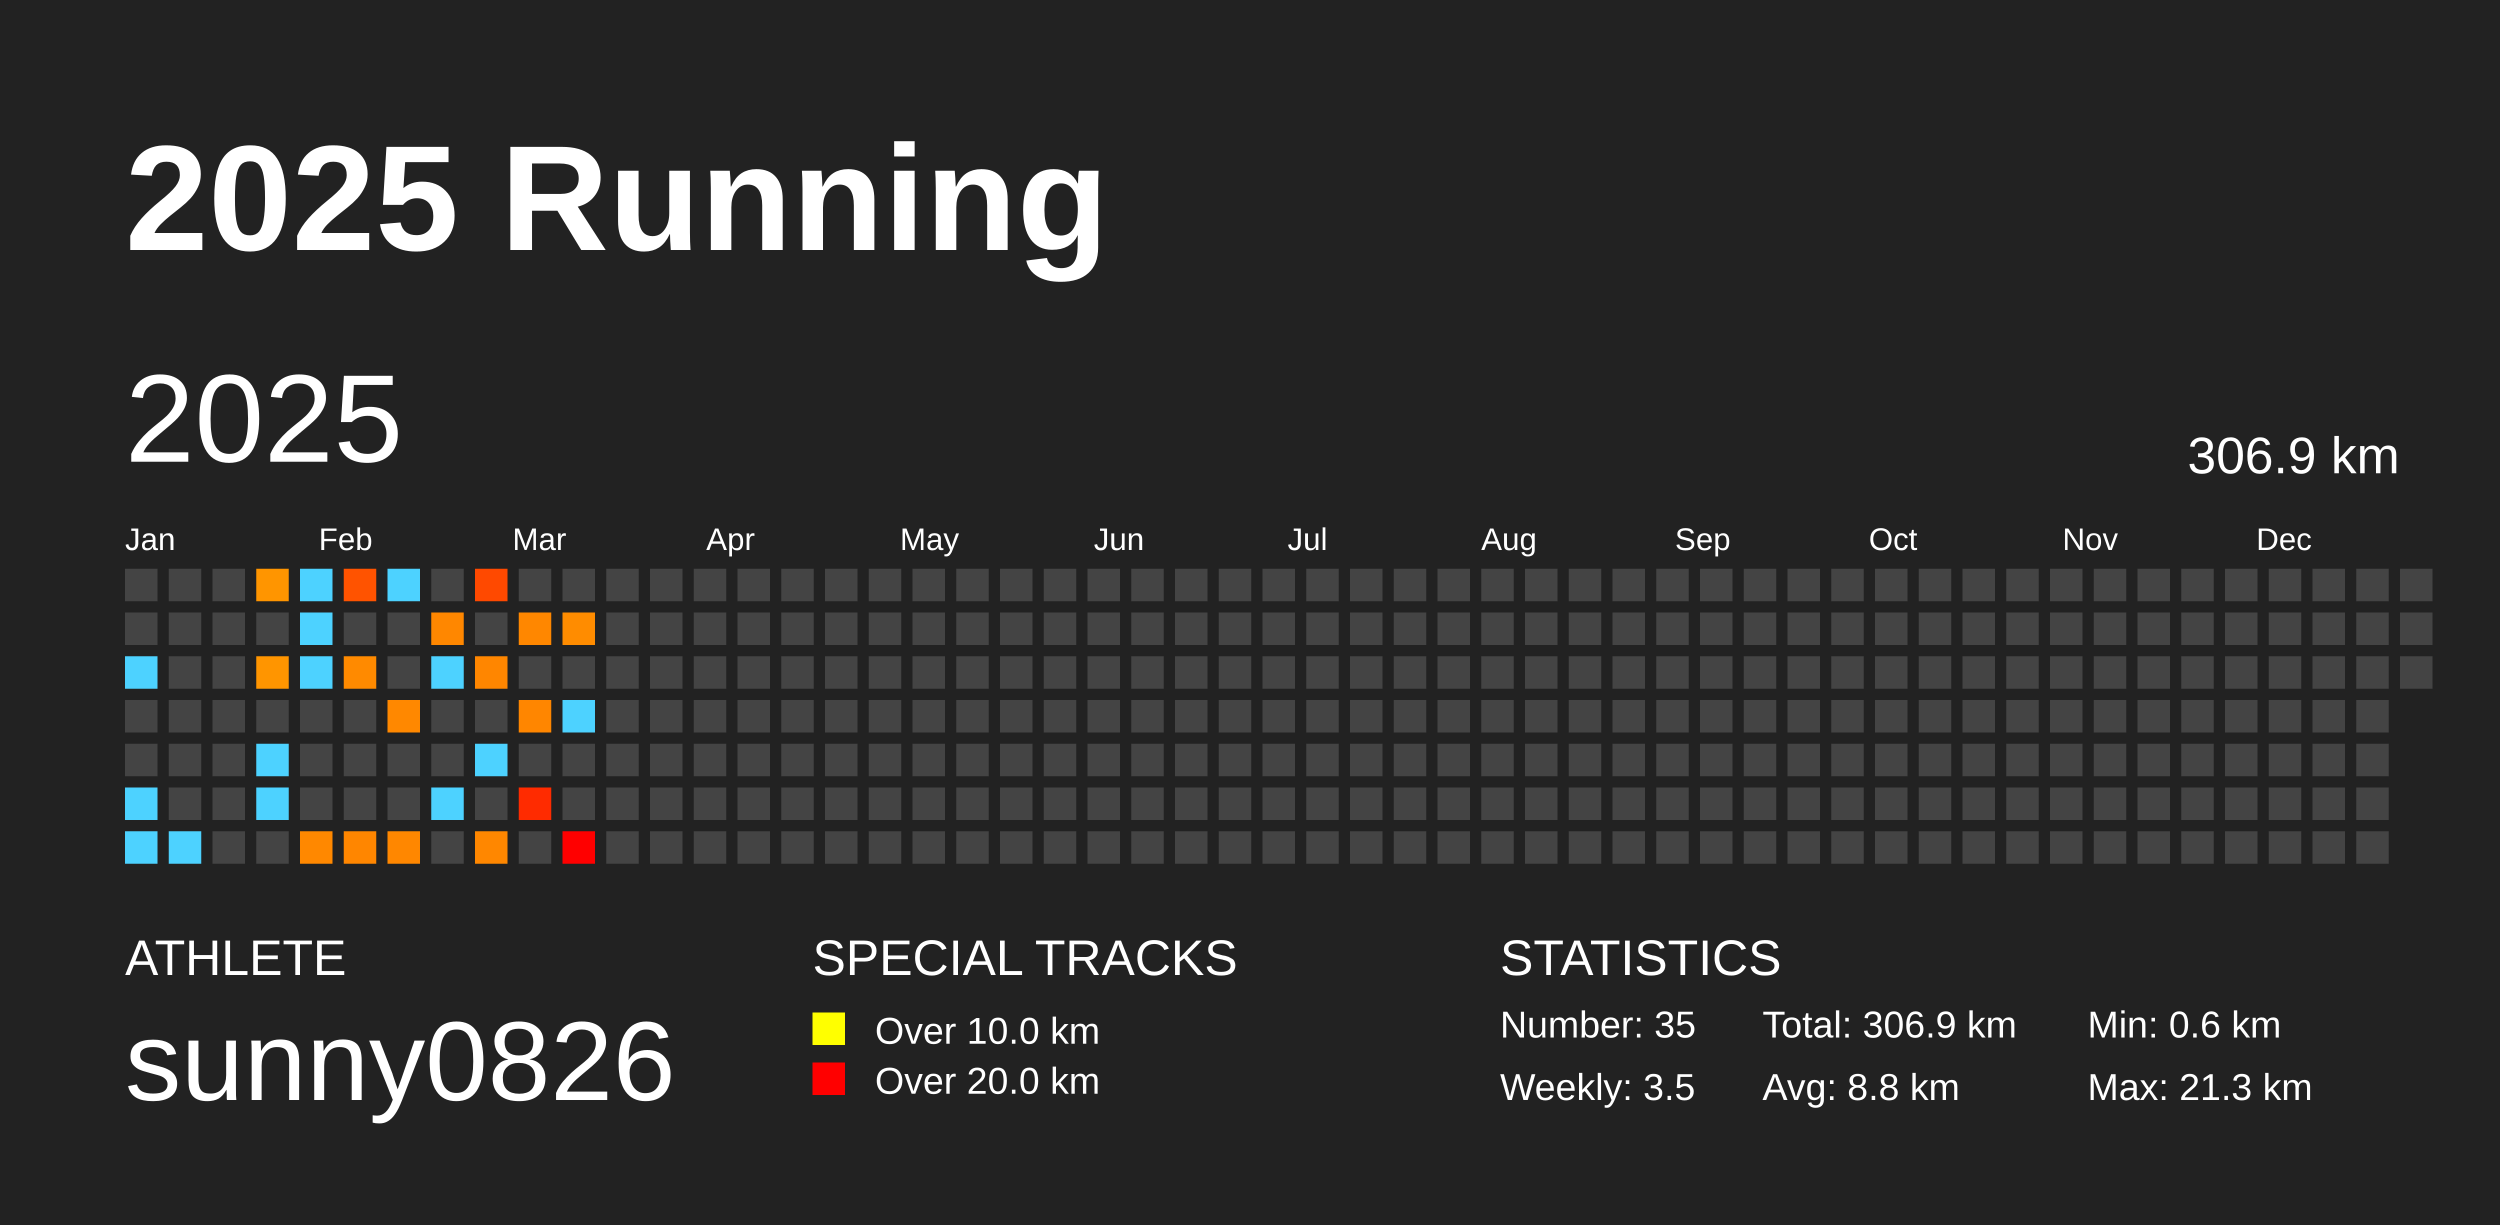
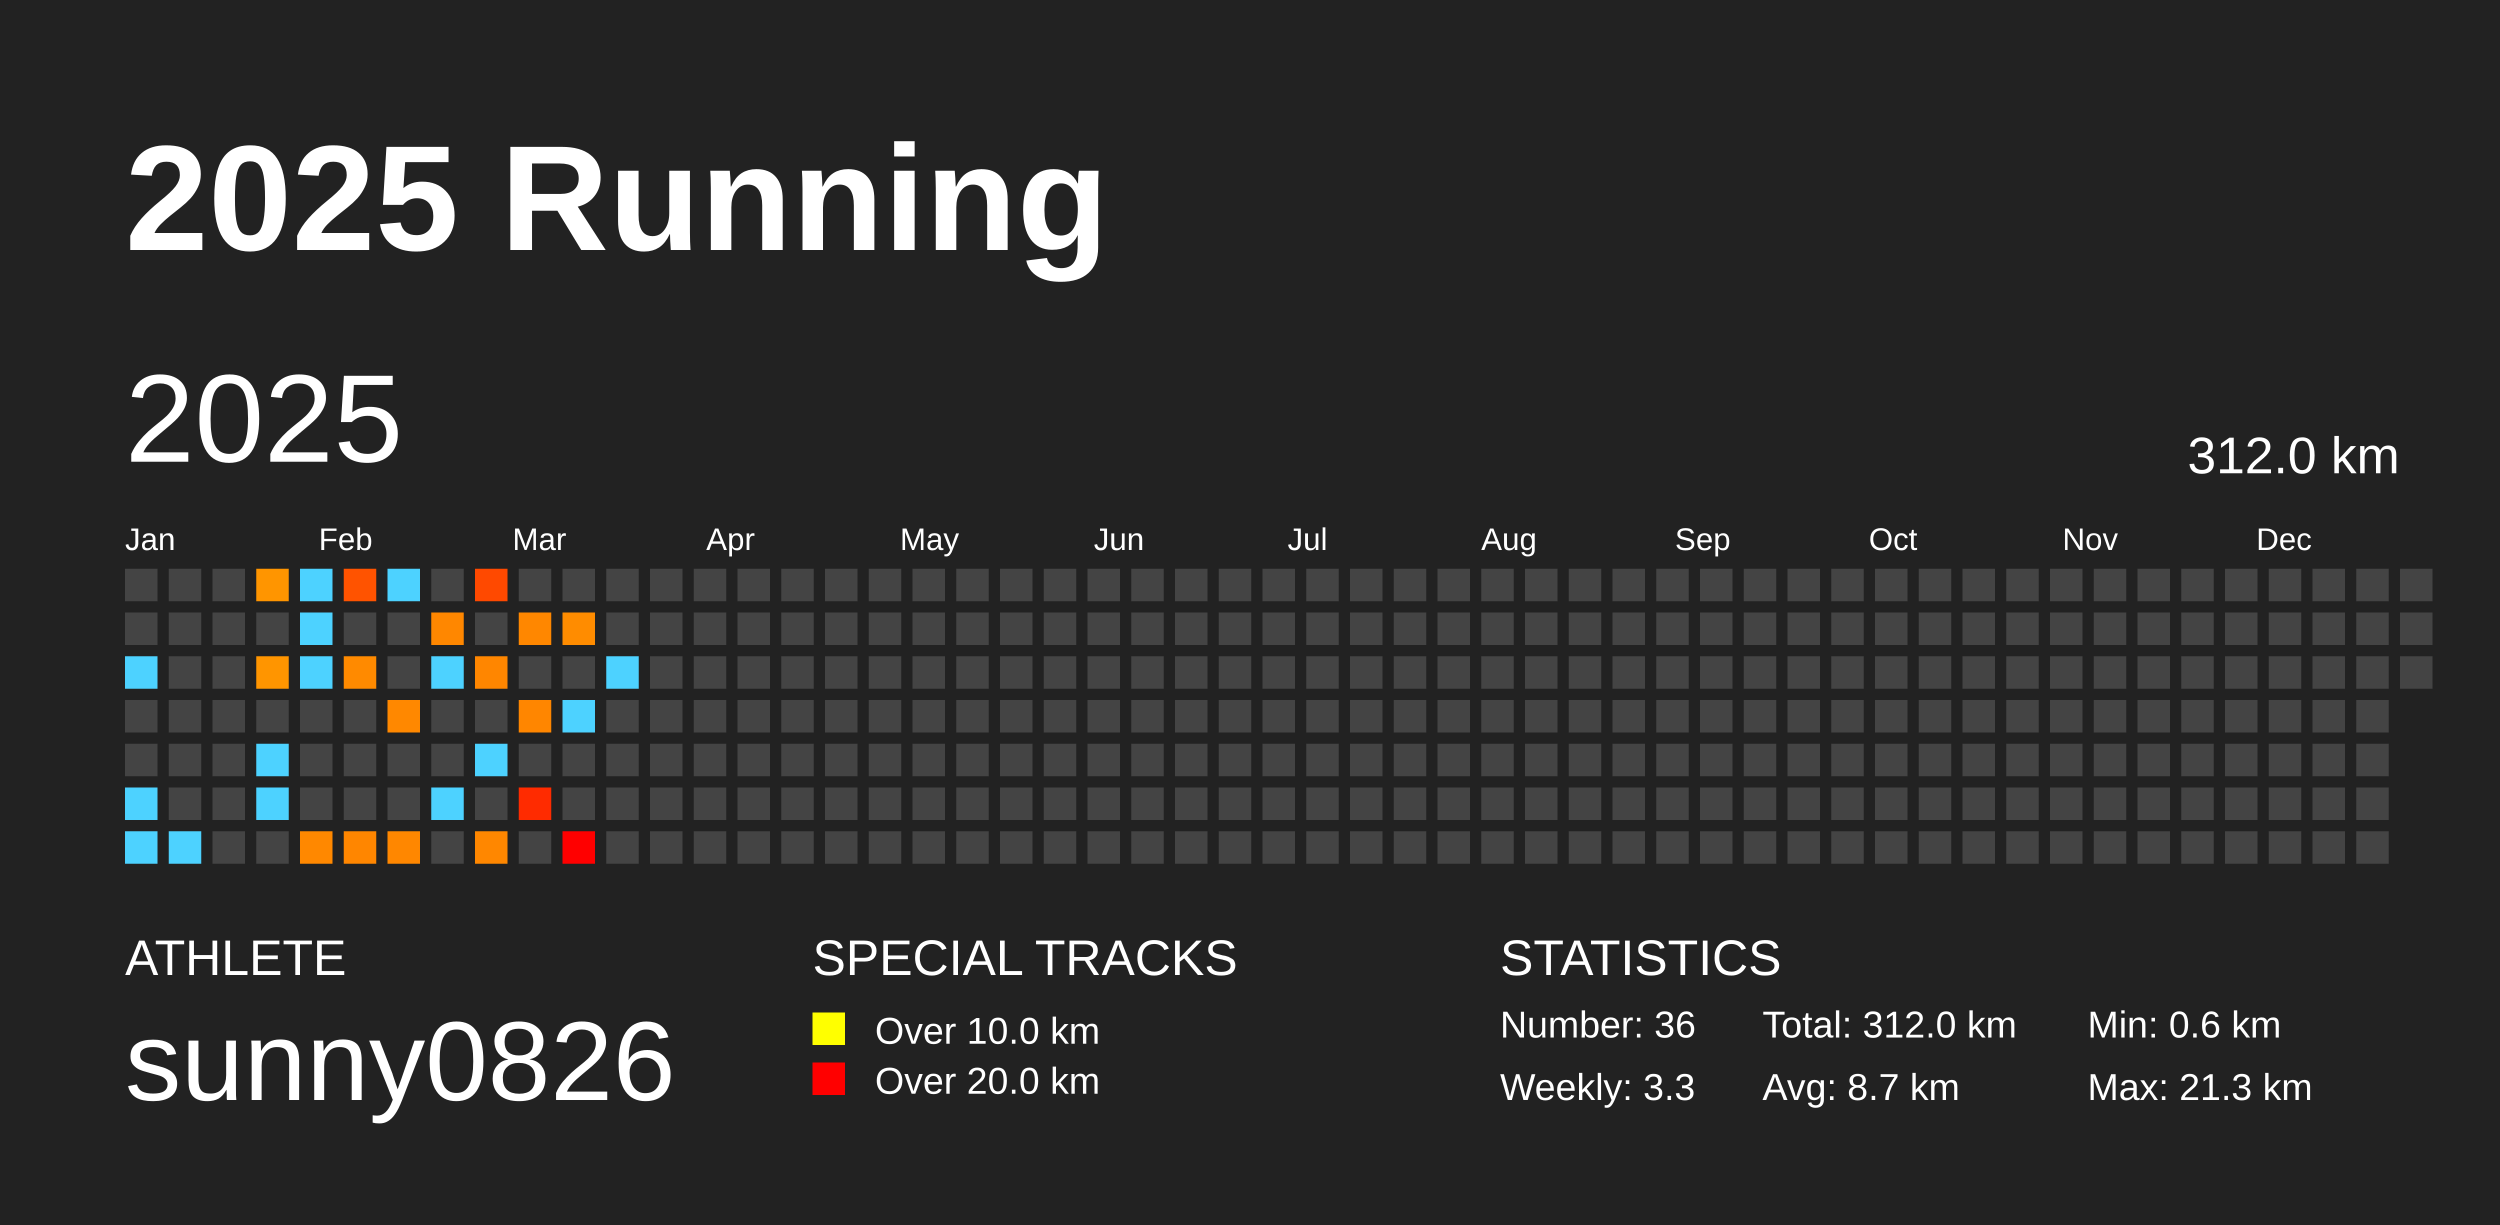
<svg xmlns="http://www.w3.org/2000/svg" baseProfile="full" height="98mm" version="1.1" viewBox="0,0,200,98" width="200mm">
  <defs />
  <rect fill="#222222" height="98" width="200" x="0" y="0" />
  <text fill="#FFFFFF" style="font-size:12px; font-family:Arial; font-weight:bold;" x="10" y="20">2025 Running</text>
  <text fill="#FFFFFF" style="font-size:4px; font-family:Arial" x="10" y="78">ATHLETE</text>
  <text fill="#FFFFFF" style="font-size:9px; font-family:Arial" x="10" y="88">sunny0826</text>
  <text fill="#FFFFFF" style="font-size:4px; font-family:Arial" x="65" y="78">SPECIAL TRACKS</text>
  <rect fill="yellow" height="2.6" width="2.6" x="65" y="81" />
  <text fill="#FFFFFF" style="font-size:3px; font-family:Arial" x="70" y="83.5">Over 10.0 km</text>
  <rect fill="red" height="2.6" width="2.6" x="65" y="85" />
  <text fill="#FFFFFF" style="font-size:3px; font-family:Arial" x="70" y="87.5">Over 20.0 km</text>
  <text fill="#FFFFFF" style="font-size:4px; font-family:Arial" x="120" y="78">STATISTICS</text>
-   <text fill="#FFFFFF" style="font-size:3px; font-family:Arial" x="120" y="83">Number: 35</text>
-   <text fill="#FFFFFF" style="font-size:3px; font-family:Arial" x="120" y="88">Weekly: 3.5</text>
-   <text fill="#FFFFFF" style="font-size:3px; font-family:Arial" x="141" y="83">Total: 306.9 km</text>
-   <text fill="#FFFFFF" style="font-size:3px; font-family:Arial" x="141" y="88">Avg: 8.8 km</text>
+   <text fill="#FFFFFF" style="font-size:3px; font-family:Arial" x="120" y="83">Number: 36</text>
+   <text fill="#FFFFFF" style="font-size:3px; font-family:Arial" x="120" y="88">Weekly: 3.3</text>
+   <text fill="#FFFFFF" style="font-size:3px; font-family:Arial" x="141" y="83">Total: 312.0 km</text>
+   <text fill="#FFFFFF" style="font-size:3px; font-family:Arial" x="141" y="88">Avg: 8.7 km</text>
  <text fill="#FFFFFF" style="font-size:3px; font-family:Arial" x="167" y="83">Min: 0.6 km</text>
  <text fill="#FFFFFF" style="font-size:3px; font-family:Arial" x="167" y="88">Max: 21.3 km</text>
  <text dominant-baseline="hanging" fill="#FFFFFF" style="font-size:10.0px; font-family:Arial;" x="10" y="30">2025</text>
-   <text dominant-baseline="hanging" fill="#FFFFFF" style="font-size:4.125px; font-family:Arial;" x="175" y="35">306.9 km</text>
+   <text dominant-baseline="hanging" fill="#FFFFFF" style="font-size:4.125px; font-family:Arial;" x="175" y="35">312.0 km</text>
  <text fill="#FFFFFF" style="font-size:2.5px; font-family:Arial" x="10.0" y="44">Jan</text>
  <text fill="#FFFFFF" style="font-size:2.5px; font-family:Arial" x="25.5" y="44">Feb</text>
  <text fill="#FFFFFF" style="font-size:2.5px; font-family:Arial" x="41.0" y="44">Mar</text>
  <text fill="#FFFFFF" style="font-size:2.5px; font-family:Arial" x="56.5" y="44">Apr</text>
  <text fill="#FFFFFF" style="font-size:2.5px; font-family:Arial" x="72.0" y="44">May</text>
  <text fill="#FFFFFF" style="font-size:2.5px; font-family:Arial" x="87.5" y="44">Jun</text>
  <text fill="#FFFFFF" style="font-size:2.5px; font-family:Arial" x="103.0" y="44">Jul</text>
  <text fill="#FFFFFF" style="font-size:2.5px; font-family:Arial" x="118.5" y="44">Aug</text>
  <text fill="#FFFFFF" style="font-size:2.5px; font-family:Arial" x="134.0" y="44">Sep</text>
  <text fill="#FFFFFF" style="font-size:2.5px; font-family:Arial" x="149.5" y="44">Oct</text>
  <text fill="#FFFFFF" style="font-size:2.5px; font-family:Arial" x="165.0" y="44">Nov</text>
  <text fill="#FFFFFF" style="font-size:2.5px; font-family:Arial" x="180.5" y="44">Dec</text>
  <rect fill="#444444" height="2.6" width="2.6" x="10.0" y="45.5" />
  <rect fill="#444444" height="2.6" width="2.6" x="10.0" y="49.0" />
  <rect fill="#4dd2ff" height="2.6" width="2.6" x="10.0" y="52.5" />
  <rect fill="#444444" height="2.6" width="2.6" x="10.0" y="56.0" />
  <rect fill="#444444" height="2.6" width="2.6" x="10.0" y="59.5" />
  <rect fill="#4dd2ff" height="2.6" width="2.6" x="10.0" y="63.0" />
  <rect fill="#4dd2ff" height="2.6" width="2.6" x="10.0" y="66.5" />
  <rect fill="#444444" height="2.6" width="2.6" x="13.5" y="45.5" />
  <rect fill="#444444" height="2.6" width="2.6" x="13.5" y="49.0" />
  <rect fill="#444444" height="2.6" width="2.6" x="13.5" y="52.5" />
  <rect fill="#444444" height="2.6" width="2.6" x="13.5" y="56.0" />
  <rect fill="#444444" height="2.6" width="2.6" x="13.5" y="59.5" />
  <rect fill="#444444" height="2.6" width="2.6" x="13.5" y="63.0" />
  <rect fill="#4dd2ff" height="2.6" width="2.6" x="13.5" y="66.5" />
  <rect fill="#444444" height="2.6" width="2.6" x="17.0" y="45.5" />
  <rect fill="#444444" height="2.6" width="2.6" x="17.0" y="49.0" />
  <rect fill="#444444" height="2.6" width="2.6" x="17.0" y="52.5" />
  <rect fill="#444444" height="2.6" width="2.6" x="17.0" y="56.0" />
  <rect fill="#444444" height="2.6" width="2.6" x="17.0" y="59.5" />
  <rect fill="#444444" height="2.6" width="2.6" x="17.0" y="63.0" />
  <rect fill="#444444" height="2.6" width="2.6" x="17.0" y="66.5" />
  <rect fill="#ff9500" height="2.6" width="2.6" x="20.5" y="45.5" />
  <rect fill="#444444" height="2.6" width="2.6" x="20.5" y="49.0" />
  <rect fill="#ff9500" height="2.6" width="2.6" x="20.5" y="52.5" />
  <rect fill="#444444" height="2.6" width="2.6" x="20.5" y="56.0" />
  <rect fill="#4dd2ff" height="2.6" width="2.6" x="20.5" y="59.5" />
  <rect fill="#4dd2ff" height="2.6" width="2.6" x="20.5" y="63.0" />
  <rect fill="#444444" height="2.6" width="2.6" x="20.5" y="66.5" />
  <rect fill="#4dd2ff" height="2.6" width="2.6" x="24.0" y="45.5" />
  <rect fill="#4dd2ff" height="2.6" width="2.6" x="24.0" y="49.0" />
  <rect fill="#4dd2ff" height="2.6" width="2.6" x="24.0" y="52.5" />
  <rect fill="#444444" height="2.6" width="2.6" x="24.0" y="56.0" />
  <rect fill="#444444" height="2.6" width="2.6" x="24.0" y="59.5" />
  <rect fill="#444444" height="2.6" width="2.6" x="24.0" y="63.0" />
  <rect fill="#ff8800" height="2.6" width="2.6" x="24.0" y="66.5" />
  <rect fill="#ff5300" height="2.6" width="2.6" x="27.5" y="45.5" />
  <rect fill="#444444" height="2.6" width="2.6" x="27.5" y="49.0" />
  <rect fill="#ff8a00" height="2.6" width="2.6" x="27.5" y="52.5" />
  <rect fill="#444444" height="2.6" width="2.6" x="27.5" y="56.0" />
  <rect fill="#444444" height="2.6" width="2.6" x="27.5" y="59.5" />
  <rect fill="#444444" height="2.6" width="2.6" x="27.5" y="63.0" />
  <rect fill="#ff8600" height="2.6" width="2.6" x="27.5" y="66.5" />
  <rect fill="#4dd2ff" height="2.6" width="2.6" x="31.0" y="45.5" />
  <rect fill="#444444" height="2.6" width="2.6" x="31.0" y="49.0" />
  <rect fill="#444444" height="2.6" width="2.6" x="31.0" y="52.5" />
  <rect fill="#ff8800" height="2.6" width="2.6" x="31.0" y="56.0" />
  <rect fill="#444444" height="2.6" width="2.6" x="31.0" y="59.5" />
  <rect fill="#444444" height="2.6" width="2.6" x="31.0" y="63.0" />
  <rect fill="#ff8700" height="2.6" width="2.6" x="31.0" y="66.5" />
  <rect fill="#444444" height="2.6" width="2.6" x="34.5" y="45.5" />
  <rect fill="#ff8700" height="2.6" width="2.6" x="34.5" y="49.0" />
  <rect fill="#4dd2ff" height="2.6" width="2.6" x="34.5" y="52.5" />
  <rect fill="#444444" height="2.6" width="2.6" x="34.5" y="56.0" />
  <rect fill="#444444" height="2.6" width="2.6" x="34.5" y="59.5" />
  <rect fill="#4dd2ff" height="2.6" width="2.6" x="34.5" y="63.0" />
  <rect fill="#444444" height="2.6" width="2.6" x="34.5" y="66.5" />
  <rect fill="#ff4900" height="2.6" width="2.6" x="38.0" y="45.5" />
  <rect fill="#444444" height="2.6" width="2.6" x="38.0" y="49.0" />
  <rect fill="#ff8600" height="2.6" width="2.6" x="38.0" y="52.5" />
  <rect fill="#444444" height="2.6" width="2.6" x="38.0" y="56.0" />
  <rect fill="#4dd2ff" height="2.6" width="2.6" x="38.0" y="59.5" />
  <rect fill="#444444" height="2.6" width="2.6" x="38.0" y="63.0" />
  <rect fill="#ff8700" height="2.6" width="2.6" x="38.0" y="66.5" />
  <rect fill="#444444" height="2.6" width="2.6" x="41.5" y="45.5" />
  <rect fill="#ff8700" height="2.6" width="2.6" x="41.5" y="49.0" />
  <rect fill="#444444" height="2.6" width="2.6" x="41.5" y="52.5" />
  <rect fill="#ff8600" height="2.6" width="2.6" x="41.5" y="56.0" />
  <rect fill="#444444" height="2.6" width="2.6" x="41.5" y="59.5" />
  <rect fill="#ff2b00" height="2.6" width="2.6" x="41.5" y="63.0" />
  <rect fill="#444444" height="2.6" width="2.6" x="41.5" y="66.5" />
  <rect fill="#444444" height="2.6" width="2.6" x="45.0" y="45.5" />
  <rect fill="#ff8c00" height="2.6" width="2.6" x="45.0" y="49.0" />
  <rect fill="#444444" height="2.6" width="2.6" x="45.0" y="52.5" />
  <rect fill="#4dd2ff" height="2.6" width="2.6" x="45.0" y="56.0" />
  <rect fill="#444444" height="2.6" width="2.6" x="45.0" y="59.5" />
  <rect fill="#444444" height="2.6" width="2.6" x="45.0" y="63.0" />
  <rect fill="red" height="2.6" width="2.6" x="45.0" y="66.5" />
  <rect fill="#444444" height="2.6" width="2.6" x="48.5" y="45.5" />
  <rect fill="#444444" height="2.6" width="2.6" x="48.5" y="49.0" />
-   <rect fill="#444444" height="2.6" width="2.6" x="48.5" y="52.5" />
+   <rect fill="#4dd2ff" height="2.6" width="2.6" x="48.5" y="52.5" />
  <rect fill="#444444" height="2.6" width="2.6" x="48.5" y="56.0" />
  <rect fill="#444444" height="2.6" width="2.6" x="48.5" y="59.5" />
  <rect fill="#444444" height="2.6" width="2.6" x="48.5" y="63.0" />
  <rect fill="#444444" height="2.6" width="2.6" x="48.5" y="66.5" />
  <rect fill="#444444" height="2.6" width="2.6" x="52.0" y="45.5" />
  <rect fill="#444444" height="2.6" width="2.6" x="52.0" y="49.0" />
  <rect fill="#444444" height="2.6" width="2.6" x="52.0" y="52.5" />
  <rect fill="#444444" height="2.6" width="2.6" x="52.0" y="56.0" />
  <rect fill="#444444" height="2.6" width="2.6" x="52.0" y="59.5" />
  <rect fill="#444444" height="2.6" width="2.6" x="52.0" y="63.0" />
  <rect fill="#444444" height="2.6" width="2.6" x="52.0" y="66.5" />
  <rect fill="#444444" height="2.6" width="2.6" x="55.5" y="45.5" />
  <rect fill="#444444" height="2.6" width="2.6" x="55.5" y="49.0" />
  <rect fill="#444444" height="2.6" width="2.6" x="55.5" y="52.5" />
  <rect fill="#444444" height="2.6" width="2.6" x="55.5" y="56.0" />
  <rect fill="#444444" height="2.6" width="2.6" x="55.5" y="59.5" />
  <rect fill="#444444" height="2.6" width="2.6" x="55.5" y="63.0" />
  <rect fill="#444444" height="2.6" width="2.6" x="55.5" y="66.5" />
  <rect fill="#444444" height="2.6" width="2.6" x="59.0" y="45.5" />
  <rect fill="#444444" height="2.6" width="2.6" x="59.0" y="49.0" />
  <rect fill="#444444" height="2.6" width="2.6" x="59.0" y="52.5" />
  <rect fill="#444444" height="2.6" width="2.6" x="59.0" y="56.0" />
  <rect fill="#444444" height="2.6" width="2.6" x="59.0" y="59.5" />
  <rect fill="#444444" height="2.6" width="2.6" x="59.0" y="63.0" />
  <rect fill="#444444" height="2.6" width="2.6" x="59.0" y="66.5" />
  <rect fill="#444444" height="2.6" width="2.6" x="62.5" y="45.5" />
  <rect fill="#444444" height="2.6" width="2.6" x="62.5" y="49.0" />
  <rect fill="#444444" height="2.6" width="2.6" x="62.5" y="52.5" />
  <rect fill="#444444" height="2.6" width="2.6" x="62.5" y="56.0" />
  <rect fill="#444444" height="2.6" width="2.6" x="62.5" y="59.5" />
  <rect fill="#444444" height="2.6" width="2.6" x="62.5" y="63.0" />
  <rect fill="#444444" height="2.6" width="2.6" x="62.5" y="66.5" />
  <rect fill="#444444" height="2.6" width="2.6" x="66.0" y="45.5" />
  <rect fill="#444444" height="2.6" width="2.6" x="66.0" y="49.0" />
  <rect fill="#444444" height="2.6" width="2.6" x="66.0" y="52.5" />
  <rect fill="#444444" height="2.6" width="2.6" x="66.0" y="56.0" />
  <rect fill="#444444" height="2.6" width="2.6" x="66.0" y="59.5" />
  <rect fill="#444444" height="2.6" width="2.6" x="66.0" y="63.0" />
  <rect fill="#444444" height="2.6" width="2.6" x="66.0" y="66.5" />
  <rect fill="#444444" height="2.6" width="2.6" x="69.5" y="45.5" />
  <rect fill="#444444" height="2.6" width="2.6" x="69.5" y="49.0" />
  <rect fill="#444444" height="2.6" width="2.6" x="69.5" y="52.5" />
  <rect fill="#444444" height="2.6" width="2.6" x="69.5" y="56.0" />
  <rect fill="#444444" height="2.6" width="2.6" x="69.5" y="59.5" />
  <rect fill="#444444" height="2.6" width="2.6" x="69.5" y="63.0" />
  <rect fill="#444444" height="2.6" width="2.6" x="69.5" y="66.5" />
  <rect fill="#444444" height="2.6" width="2.6" x="73.0" y="45.5" />
  <rect fill="#444444" height="2.6" width="2.6" x="73.0" y="49.0" />
  <rect fill="#444444" height="2.6" width="2.6" x="73.0" y="52.5" />
  <rect fill="#444444" height="2.6" width="2.6" x="73.0" y="56.0" />
  <rect fill="#444444" height="2.6" width="2.6" x="73.0" y="59.5" />
  <rect fill="#444444" height="2.6" width="2.6" x="73.0" y="63.0" />
  <rect fill="#444444" height="2.6" width="2.6" x="73.0" y="66.5" />
  <rect fill="#444444" height="2.6" width="2.6" x="76.5" y="45.5" />
  <rect fill="#444444" height="2.6" width="2.6" x="76.5" y="49.0" />
  <rect fill="#444444" height="2.6" width="2.6" x="76.5" y="52.5" />
  <rect fill="#444444" height="2.6" width="2.6" x="76.5" y="56.0" />
  <rect fill="#444444" height="2.6" width="2.6" x="76.5" y="59.5" />
  <rect fill="#444444" height="2.6" width="2.6" x="76.5" y="63.0" />
  <rect fill="#444444" height="2.6" width="2.6" x="76.5" y="66.5" />
  <rect fill="#444444" height="2.6" width="2.6" x="80.0" y="45.5" />
  <rect fill="#444444" height="2.6" width="2.6" x="80.0" y="49.0" />
  <rect fill="#444444" height="2.6" width="2.6" x="80.0" y="52.5" />
  <rect fill="#444444" height="2.6" width="2.6" x="80.0" y="56.0" />
  <rect fill="#444444" height="2.6" width="2.6" x="80.0" y="59.5" />
  <rect fill="#444444" height="2.6" width="2.6" x="80.0" y="63.0" />
  <rect fill="#444444" height="2.6" width="2.6" x="80.0" y="66.5" />
  <rect fill="#444444" height="2.6" width="2.6" x="83.5" y="45.5" />
  <rect fill="#444444" height="2.6" width="2.6" x="83.5" y="49.0" />
  <rect fill="#444444" height="2.6" width="2.6" x="83.5" y="52.5" />
  <rect fill="#444444" height="2.6" width="2.6" x="83.5" y="56.0" />
  <rect fill="#444444" height="2.6" width="2.6" x="83.5" y="59.5" />
  <rect fill="#444444" height="2.6" width="2.6" x="83.5" y="63.0" />
  <rect fill="#444444" height="2.6" width="2.6" x="83.5" y="66.5" />
  <rect fill="#444444" height="2.6" width="2.6" x="87.0" y="45.5" />
  <rect fill="#444444" height="2.6" width="2.6" x="87.0" y="49.0" />
  <rect fill="#444444" height="2.6" width="2.6" x="87.0" y="52.5" />
  <rect fill="#444444" height="2.6" width="2.6" x="87.0" y="56.0" />
  <rect fill="#444444" height="2.6" width="2.6" x="87.0" y="59.5" />
  <rect fill="#444444" height="2.6" width="2.6" x="87.0" y="63.0" />
  <rect fill="#444444" height="2.6" width="2.6" x="87.0" y="66.5" />
  <rect fill="#444444" height="2.6" width="2.6" x="90.5" y="45.5" />
  <rect fill="#444444" height="2.6" width="2.6" x="90.5" y="49.0" />
  <rect fill="#444444" height="2.6" width="2.6" x="90.5" y="52.5" />
  <rect fill="#444444" height="2.6" width="2.6" x="90.5" y="56.0" />
  <rect fill="#444444" height="2.6" width="2.6" x="90.5" y="59.5" />
  <rect fill="#444444" height="2.6" width="2.6" x="90.5" y="63.0" />
  <rect fill="#444444" height="2.6" width="2.6" x="90.5" y="66.5" />
  <rect fill="#444444" height="2.6" width="2.6" x="94.0" y="45.5" />
  <rect fill="#444444" height="2.6" width="2.6" x="94.0" y="49.0" />
  <rect fill="#444444" height="2.6" width="2.6" x="94.0" y="52.5" />
  <rect fill="#444444" height="2.6" width="2.6" x="94.0" y="56.0" />
  <rect fill="#444444" height="2.6" width="2.6" x="94.0" y="59.5" />
  <rect fill="#444444" height="2.6" width="2.6" x="94.0" y="63.0" />
  <rect fill="#444444" height="2.6" width="2.6" x="94.0" y="66.5" />
  <rect fill="#444444" height="2.6" width="2.6" x="97.5" y="45.5" />
  <rect fill="#444444" height="2.6" width="2.6" x="97.5" y="49.0" />
  <rect fill="#444444" height="2.6" width="2.6" x="97.5" y="52.5" />
  <rect fill="#444444" height="2.6" width="2.6" x="97.5" y="56.0" />
  <rect fill="#444444" height="2.6" width="2.6" x="97.5" y="59.5" />
  <rect fill="#444444" height="2.6" width="2.6" x="97.5" y="63.0" />
  <rect fill="#444444" height="2.6" width="2.6" x="97.5" y="66.5" />
  <rect fill="#444444" height="2.6" width="2.6" x="101.0" y="45.5" />
  <rect fill="#444444" height="2.6" width="2.6" x="101.0" y="49.0" />
  <rect fill="#444444" height="2.6" width="2.6" x="101.0" y="52.5" />
  <rect fill="#444444" height="2.6" width="2.6" x="101.0" y="56.0" />
  <rect fill="#444444" height="2.6" width="2.6" x="101.0" y="59.5" />
  <rect fill="#444444" height="2.6" width="2.6" x="101.0" y="63.0" />
  <rect fill="#444444" height="2.6" width="2.6" x="101.0" y="66.5" />
  <rect fill="#444444" height="2.6" width="2.6" x="104.5" y="45.5" />
  <rect fill="#444444" height="2.6" width="2.6" x="104.5" y="49.0" />
  <rect fill="#444444" height="2.6" width="2.6" x="104.5" y="52.5" />
  <rect fill="#444444" height="2.6" width="2.6" x="104.5" y="56.0" />
  <rect fill="#444444" height="2.6" width="2.6" x="104.5" y="59.5" />
  <rect fill="#444444" height="2.6" width="2.6" x="104.5" y="63.0" />
  <rect fill="#444444" height="2.6" width="2.6" x="104.5" y="66.5" />
  <rect fill="#444444" height="2.6" width="2.6" x="108.0" y="45.5" />
  <rect fill="#444444" height="2.6" width="2.6" x="108.0" y="49.0" />
  <rect fill="#444444" height="2.6" width="2.6" x="108.0" y="52.5" />
  <rect fill="#444444" height="2.6" width="2.6" x="108.0" y="56.0" />
  <rect fill="#444444" height="2.6" width="2.6" x="108.0" y="59.5" />
  <rect fill="#444444" height="2.6" width="2.6" x="108.0" y="63.0" />
  <rect fill="#444444" height="2.6" width="2.6" x="108.0" y="66.5" />
  <rect fill="#444444" height="2.6" width="2.6" x="111.5" y="45.5" />
  <rect fill="#444444" height="2.6" width="2.6" x="111.5" y="49.0" />
  <rect fill="#444444" height="2.6" width="2.6" x="111.5" y="52.5" />
  <rect fill="#444444" height="2.6" width="2.6" x="111.5" y="56.0" />
  <rect fill="#444444" height="2.6" width="2.6" x="111.5" y="59.5" />
  <rect fill="#444444" height="2.6" width="2.6" x="111.5" y="63.0" />
  <rect fill="#444444" height="2.6" width="2.6" x="111.5" y="66.5" />
  <rect fill="#444444" height="2.6" width="2.6" x="115.0" y="45.5" />
  <rect fill="#444444" height="2.6" width="2.6" x="115.0" y="49.0" />
  <rect fill="#444444" height="2.6" width="2.6" x="115.0" y="52.5" />
  <rect fill="#444444" height="2.6" width="2.6" x="115.0" y="56.0" />
  <rect fill="#444444" height="2.6" width="2.6" x="115.0" y="59.5" />
  <rect fill="#444444" height="2.6" width="2.6" x="115.0" y="63.0" />
  <rect fill="#444444" height="2.6" width="2.6" x="115.0" y="66.5" />
  <rect fill="#444444" height="2.6" width="2.6" x="118.5" y="45.5" />
  <rect fill="#444444" height="2.6" width="2.6" x="118.5" y="49.0" />
  <rect fill="#444444" height="2.6" width="2.6" x="118.5" y="52.5" />
  <rect fill="#444444" height="2.6" width="2.6" x="118.5" y="56.0" />
  <rect fill="#444444" height="2.6" width="2.6" x="118.5" y="59.5" />
  <rect fill="#444444" height="2.6" width="2.6" x="118.5" y="63.0" />
  <rect fill="#444444" height="2.6" width="2.6" x="118.5" y="66.5" />
  <rect fill="#444444" height="2.6" width="2.6" x="122.0" y="45.5" />
  <rect fill="#444444" height="2.6" width="2.6" x="122.0" y="49.0" />
  <rect fill="#444444" height="2.6" width="2.6" x="122.0" y="52.5" />
  <rect fill="#444444" height="2.6" width="2.6" x="122.0" y="56.0" />
  <rect fill="#444444" height="2.6" width="2.6" x="122.0" y="59.5" />
  <rect fill="#444444" height="2.6" width="2.6" x="122.0" y="63.0" />
  <rect fill="#444444" height="2.6" width="2.6" x="122.0" y="66.5" />
  <rect fill="#444444" height="2.6" width="2.6" x="125.5" y="45.5" />
  <rect fill="#444444" height="2.6" width="2.6" x="125.5" y="49.0" />
  <rect fill="#444444" height="2.6" width="2.6" x="125.5" y="52.5" />
  <rect fill="#444444" height="2.6" width="2.6" x="125.5" y="56.0" />
  <rect fill="#444444" height="2.6" width="2.6" x="125.5" y="59.5" />
  <rect fill="#444444" height="2.6" width="2.6" x="125.5" y="63.0" />
  <rect fill="#444444" height="2.6" width="2.6" x="125.5" y="66.5" />
  <rect fill="#444444" height="2.6" width="2.6" x="129.0" y="45.5" />
  <rect fill="#444444" height="2.6" width="2.6" x="129.0" y="49.0" />
  <rect fill="#444444" height="2.6" width="2.6" x="129.0" y="52.5" />
  <rect fill="#444444" height="2.6" width="2.6" x="129.0" y="56.0" />
  <rect fill="#444444" height="2.6" width="2.6" x="129.0" y="59.5" />
  <rect fill="#444444" height="2.6" width="2.6" x="129.0" y="63.0" />
  <rect fill="#444444" height="2.6" width="2.6" x="129.0" y="66.5" />
  <rect fill="#444444" height="2.6" width="2.6" x="132.5" y="45.5" />
  <rect fill="#444444" height="2.6" width="2.6" x="132.5" y="49.0" />
  <rect fill="#444444" height="2.6" width="2.6" x="132.5" y="52.5" />
  <rect fill="#444444" height="2.6" width="2.6" x="132.5" y="56.0" />
  <rect fill="#444444" height="2.6" width="2.6" x="132.5" y="59.5" />
  <rect fill="#444444" height="2.6" width="2.6" x="132.5" y="63.0" />
  <rect fill="#444444" height="2.6" width="2.6" x="132.5" y="66.5" />
  <rect fill="#444444" height="2.6" width="2.6" x="136.0" y="45.5" />
  <rect fill="#444444" height="2.6" width="2.6" x="136.0" y="49.0" />
  <rect fill="#444444" height="2.6" width="2.6" x="136.0" y="52.5" />
  <rect fill="#444444" height="2.6" width="2.6" x="136.0" y="56.0" />
  <rect fill="#444444" height="2.6" width="2.6" x="136.0" y="59.5" />
  <rect fill="#444444" height="2.6" width="2.6" x="136.0" y="63.0" />
  <rect fill="#444444" height="2.6" width="2.6" x="136.0" y="66.5" />
  <rect fill="#444444" height="2.6" width="2.6" x="139.5" y="45.5" />
  <rect fill="#444444" height="2.6" width="2.6" x="139.5" y="49.0" />
  <rect fill="#444444" height="2.6" width="2.6" x="139.5" y="52.5" />
  <rect fill="#444444" height="2.6" width="2.6" x="139.5" y="56.0" />
  <rect fill="#444444" height="2.6" width="2.6" x="139.5" y="59.5" />
  <rect fill="#444444" height="2.6" width="2.6" x="139.5" y="63.0" />
  <rect fill="#444444" height="2.6" width="2.6" x="139.5" y="66.5" />
  <rect fill="#444444" height="2.6" width="2.6" x="143.0" y="45.5" />
  <rect fill="#444444" height="2.6" width="2.6" x="143.0" y="49.0" />
  <rect fill="#444444" height="2.6" width="2.6" x="143.0" y="52.5" />
  <rect fill="#444444" height="2.6" width="2.6" x="143.0" y="56.0" />
  <rect fill="#444444" height="2.6" width="2.6" x="143.0" y="59.5" />
  <rect fill="#444444" height="2.6" width="2.6" x="143.0" y="63.0" />
  <rect fill="#444444" height="2.6" width="2.6" x="143.0" y="66.5" />
  <rect fill="#444444" height="2.6" width="2.6" x="146.5" y="45.5" />
  <rect fill="#444444" height="2.6" width="2.6" x="146.5" y="49.0" />
  <rect fill="#444444" height="2.6" width="2.6" x="146.5" y="52.5" />
  <rect fill="#444444" height="2.6" width="2.6" x="146.5" y="56.0" />
  <rect fill="#444444" height="2.6" width="2.6" x="146.5" y="59.5" />
  <rect fill="#444444" height="2.6" width="2.6" x="146.5" y="63.0" />
  <rect fill="#444444" height="2.6" width="2.6" x="146.5" y="66.5" />
  <rect fill="#444444" height="2.6" width="2.6" x="150.0" y="45.5" />
  <rect fill="#444444" height="2.6" width="2.6" x="150.0" y="49.0" />
  <rect fill="#444444" height="2.6" width="2.6" x="150.0" y="52.5" />
  <rect fill="#444444" height="2.6" width="2.6" x="150.0" y="56.0" />
  <rect fill="#444444" height="2.6" width="2.6" x="150.0" y="59.5" />
  <rect fill="#444444" height="2.6" width="2.6" x="150.0" y="63.0" />
  <rect fill="#444444" height="2.6" width="2.6" x="150.0" y="66.5" />
  <rect fill="#444444" height="2.6" width="2.6" x="153.5" y="45.5" />
  <rect fill="#444444" height="2.6" width="2.6" x="153.5" y="49.0" />
  <rect fill="#444444" height="2.6" width="2.6" x="153.5" y="52.5" />
  <rect fill="#444444" height="2.6" width="2.6" x="153.5" y="56.0" />
  <rect fill="#444444" height="2.6" width="2.6" x="153.5" y="59.5" />
  <rect fill="#444444" height="2.6" width="2.6" x="153.5" y="63.0" />
  <rect fill="#444444" height="2.6" width="2.6" x="153.5" y="66.5" />
  <rect fill="#444444" height="2.6" width="2.6" x="157.0" y="45.5" />
  <rect fill="#444444" height="2.6" width="2.6" x="157.0" y="49.0" />
  <rect fill="#444444" height="2.6" width="2.6" x="157.0" y="52.5" />
  <rect fill="#444444" height="2.6" width="2.6" x="157.0" y="56.0" />
  <rect fill="#444444" height="2.6" width="2.6" x="157.0" y="59.5" />
  <rect fill="#444444" height="2.6" width="2.6" x="157.0" y="63.0" />
  <rect fill="#444444" height="2.6" width="2.6" x="157.0" y="66.5" />
  <rect fill="#444444" height="2.6" width="2.6" x="160.5" y="45.5" />
  <rect fill="#444444" height="2.6" width="2.6" x="160.5" y="49.0" />
  <rect fill="#444444" height="2.6" width="2.6" x="160.5" y="52.5" />
  <rect fill="#444444" height="2.6" width="2.6" x="160.5" y="56.0" />
  <rect fill="#444444" height="2.6" width="2.6" x="160.5" y="59.5" />
  <rect fill="#444444" height="2.6" width="2.6" x="160.5" y="63.0" />
  <rect fill="#444444" height="2.6" width="2.6" x="160.5" y="66.5" />
  <rect fill="#444444" height="2.6" width="2.6" x="164.0" y="45.5" />
  <rect fill="#444444" height="2.6" width="2.6" x="164.0" y="49.0" />
  <rect fill="#444444" height="2.6" width="2.6" x="164.0" y="52.5" />
  <rect fill="#444444" height="2.6" width="2.6" x="164.0" y="56.0" />
  <rect fill="#444444" height="2.6" width="2.6" x="164.0" y="59.5" />
  <rect fill="#444444" height="2.6" width="2.6" x="164.0" y="63.0" />
  <rect fill="#444444" height="2.6" width="2.6" x="164.0" y="66.5" />
  <rect fill="#444444" height="2.6" width="2.6" x="167.5" y="45.5" />
  <rect fill="#444444" height="2.6" width="2.6" x="167.5" y="49.0" />
  <rect fill="#444444" height="2.6" width="2.6" x="167.5" y="52.5" />
  <rect fill="#444444" height="2.6" width="2.6" x="167.5" y="56.0" />
  <rect fill="#444444" height="2.6" width="2.6" x="167.5" y="59.5" />
  <rect fill="#444444" height="2.6" width="2.6" x="167.5" y="63.0" />
  <rect fill="#444444" height="2.6" width="2.6" x="167.5" y="66.5" />
  <rect fill="#444444" height="2.6" width="2.6" x="171.0" y="45.5" />
  <rect fill="#444444" height="2.6" width="2.6" x="171.0" y="49.0" />
  <rect fill="#444444" height="2.6" width="2.6" x="171.0" y="52.5" />
  <rect fill="#444444" height="2.6" width="2.6" x="171.0" y="56.0" />
  <rect fill="#444444" height="2.6" width="2.6" x="171.0" y="59.5" />
  <rect fill="#444444" height="2.6" width="2.6" x="171.0" y="63.0" />
  <rect fill="#444444" height="2.6" width="2.6" x="171.0" y="66.5" />
  <rect fill="#444444" height="2.6" width="2.6" x="174.5" y="45.5" />
  <rect fill="#444444" height="2.6" width="2.6" x="174.5" y="49.0" />
  <rect fill="#444444" height="2.6" width="2.6" x="174.5" y="52.5" />
  <rect fill="#444444" height="2.6" width="2.6" x="174.5" y="56.0" />
  <rect fill="#444444" height="2.6" width="2.6" x="174.5" y="59.5" />
  <rect fill="#444444" height="2.6" width="2.6" x="174.5" y="63.0" />
  <rect fill="#444444" height="2.6" width="2.6" x="174.5" y="66.5" />
  <rect fill="#444444" height="2.6" width="2.6" x="178.0" y="45.5" />
  <rect fill="#444444" height="2.6" width="2.6" x="178.0" y="49.0" />
  <rect fill="#444444" height="2.6" width="2.6" x="178.0" y="52.5" />
  <rect fill="#444444" height="2.6" width="2.6" x="178.0" y="56.0" />
  <rect fill="#444444" height="2.6" width="2.6" x="178.0" y="59.5" />
  <rect fill="#444444" height="2.6" width="2.6" x="178.0" y="63.0" />
  <rect fill="#444444" height="2.6" width="2.6" x="178.0" y="66.5" />
  <rect fill="#444444" height="2.6" width="2.6" x="181.5" y="45.5" />
  <rect fill="#444444" height="2.6" width="2.6" x="181.5" y="49.0" />
  <rect fill="#444444" height="2.6" width="2.6" x="181.5" y="52.5" />
  <rect fill="#444444" height="2.6" width="2.6" x="181.5" y="56.0" />
  <rect fill="#444444" height="2.6" width="2.6" x="181.5" y="59.5" />
  <rect fill="#444444" height="2.6" width="2.6" x="181.5" y="63.0" />
  <rect fill="#444444" height="2.6" width="2.6" x="181.5" y="66.5" />
  <rect fill="#444444" height="2.6" width="2.6" x="185.0" y="45.5" />
  <rect fill="#444444" height="2.6" width="2.6" x="185.0" y="49.0" />
  <rect fill="#444444" height="2.6" width="2.6" x="185.0" y="52.5" />
  <rect fill="#444444" height="2.6" width="2.6" x="185.0" y="56.0" />
  <rect fill="#444444" height="2.6" width="2.6" x="185.0" y="59.5" />
  <rect fill="#444444" height="2.6" width="2.6" x="185.0" y="63.0" />
  <rect fill="#444444" height="2.6" width="2.6" x="185.0" y="66.5" />
  <rect fill="#444444" height="2.6" width="2.6" x="188.5" y="45.5" />
  <rect fill="#444444" height="2.6" width="2.6" x="188.5" y="49.0" />
  <rect fill="#444444" height="2.6" width="2.6" x="188.5" y="52.5" />
  <rect fill="#444444" height="2.6" width="2.6" x="188.5" y="56.0" />
  <rect fill="#444444" height="2.6" width="2.6" x="188.5" y="59.5" />
  <rect fill="#444444" height="2.6" width="2.6" x="188.5" y="63.0" />
  <rect fill="#444444" height="2.6" width="2.6" x="188.5" y="66.5" />
  <rect fill="#444444" height="2.6" width="2.6" x="192.0" y="45.5" />
  <rect fill="#444444" height="2.6" width="2.6" x="192.0" y="49.0" />
  <rect fill="#444444" height="2.6" width="2.6" x="192.0" y="52.5" />
</svg>
